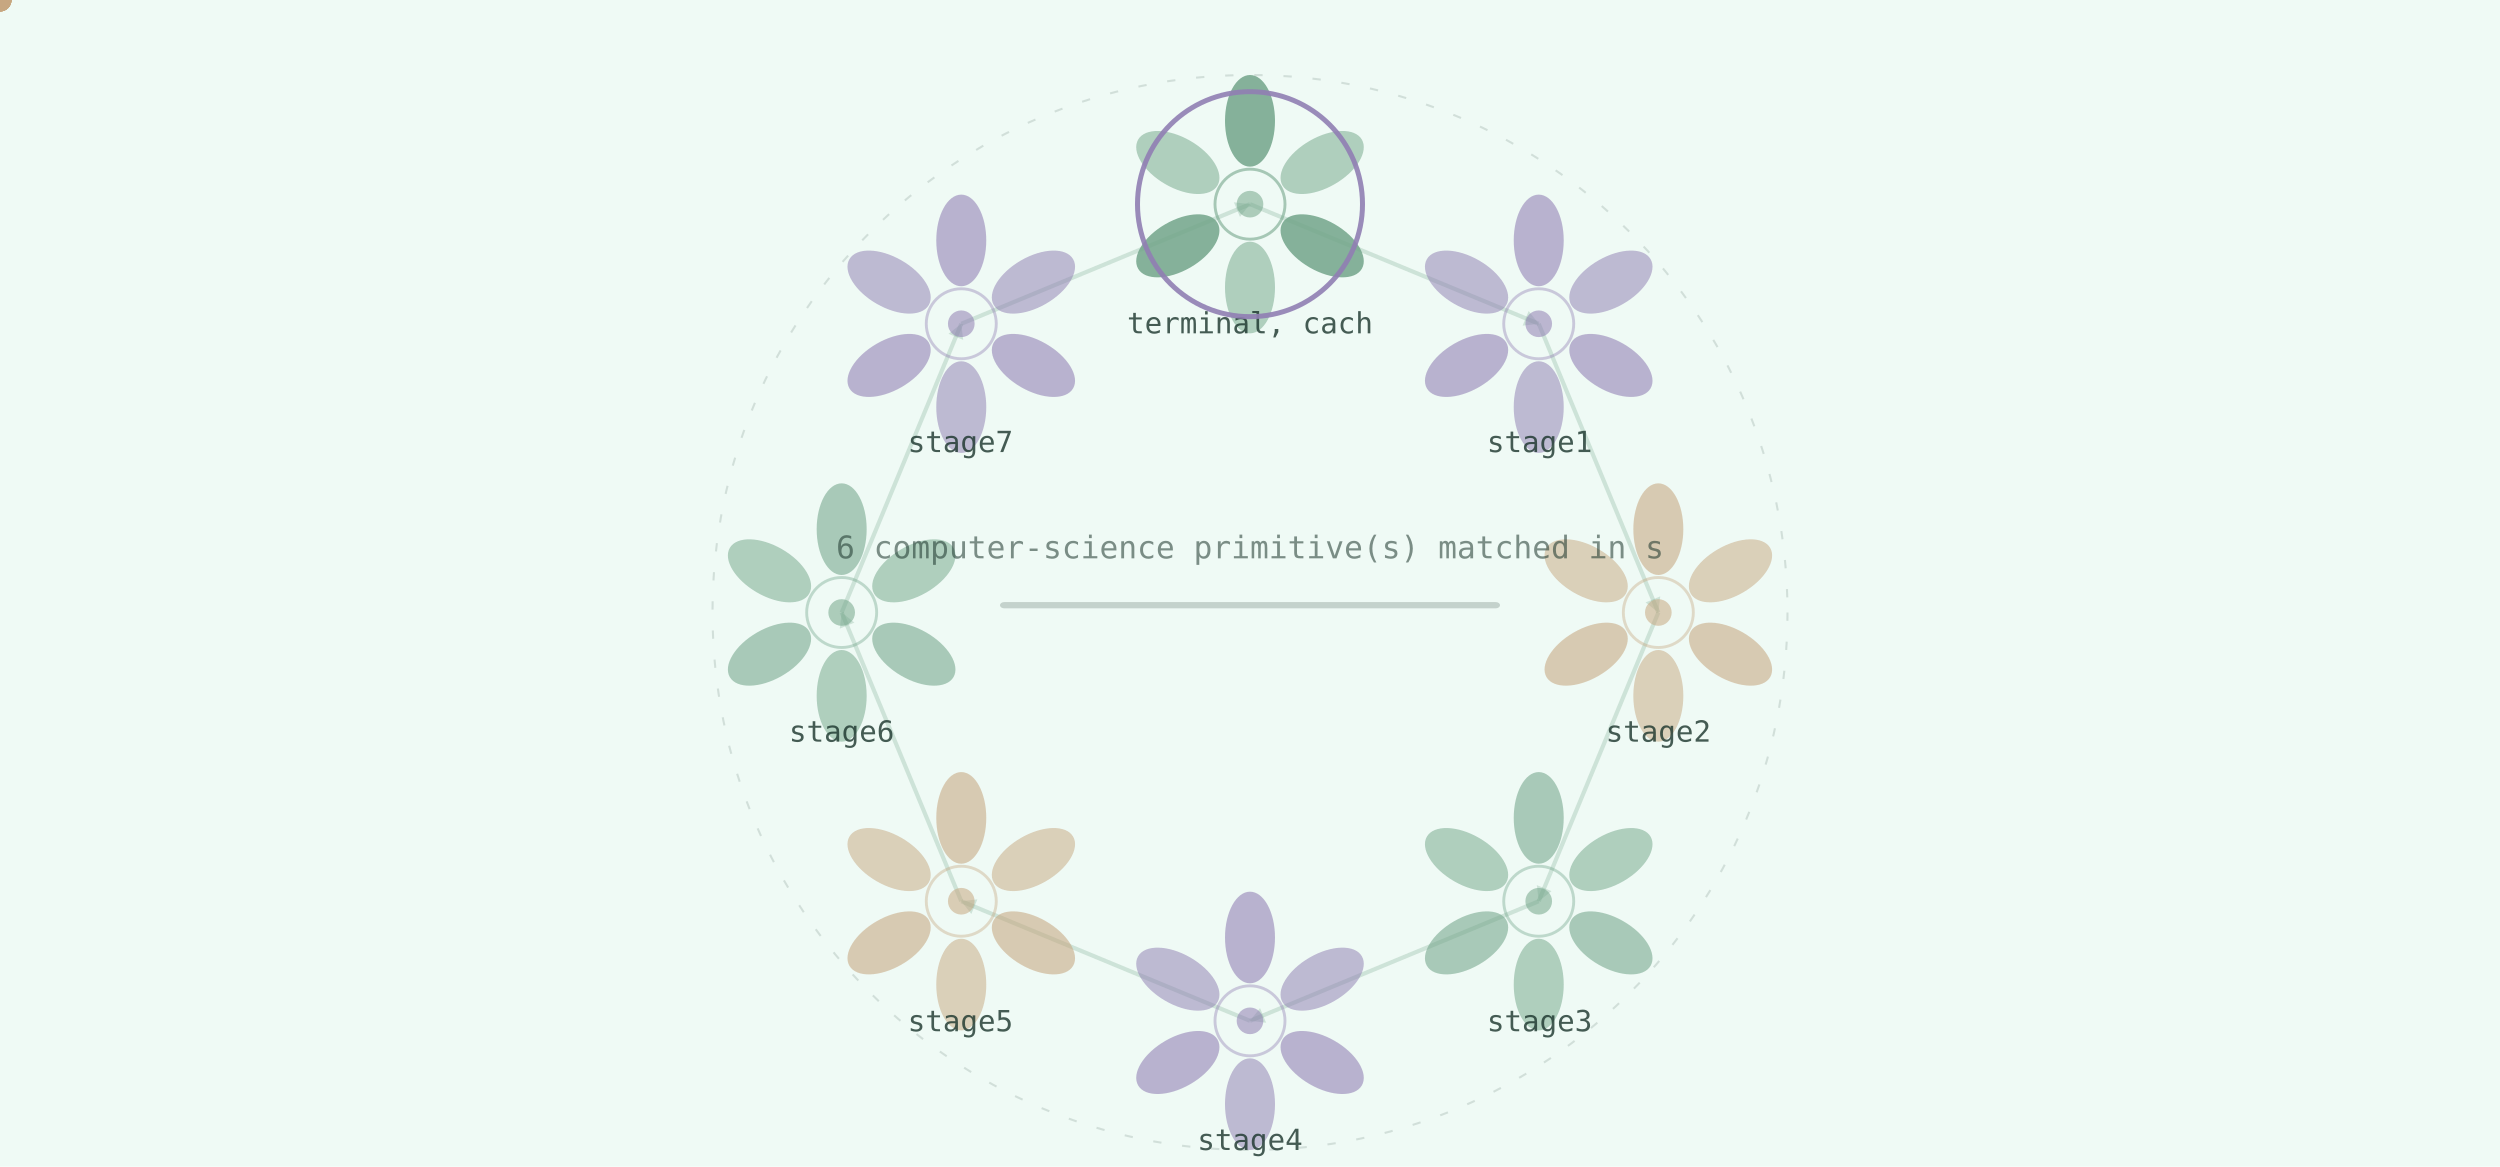
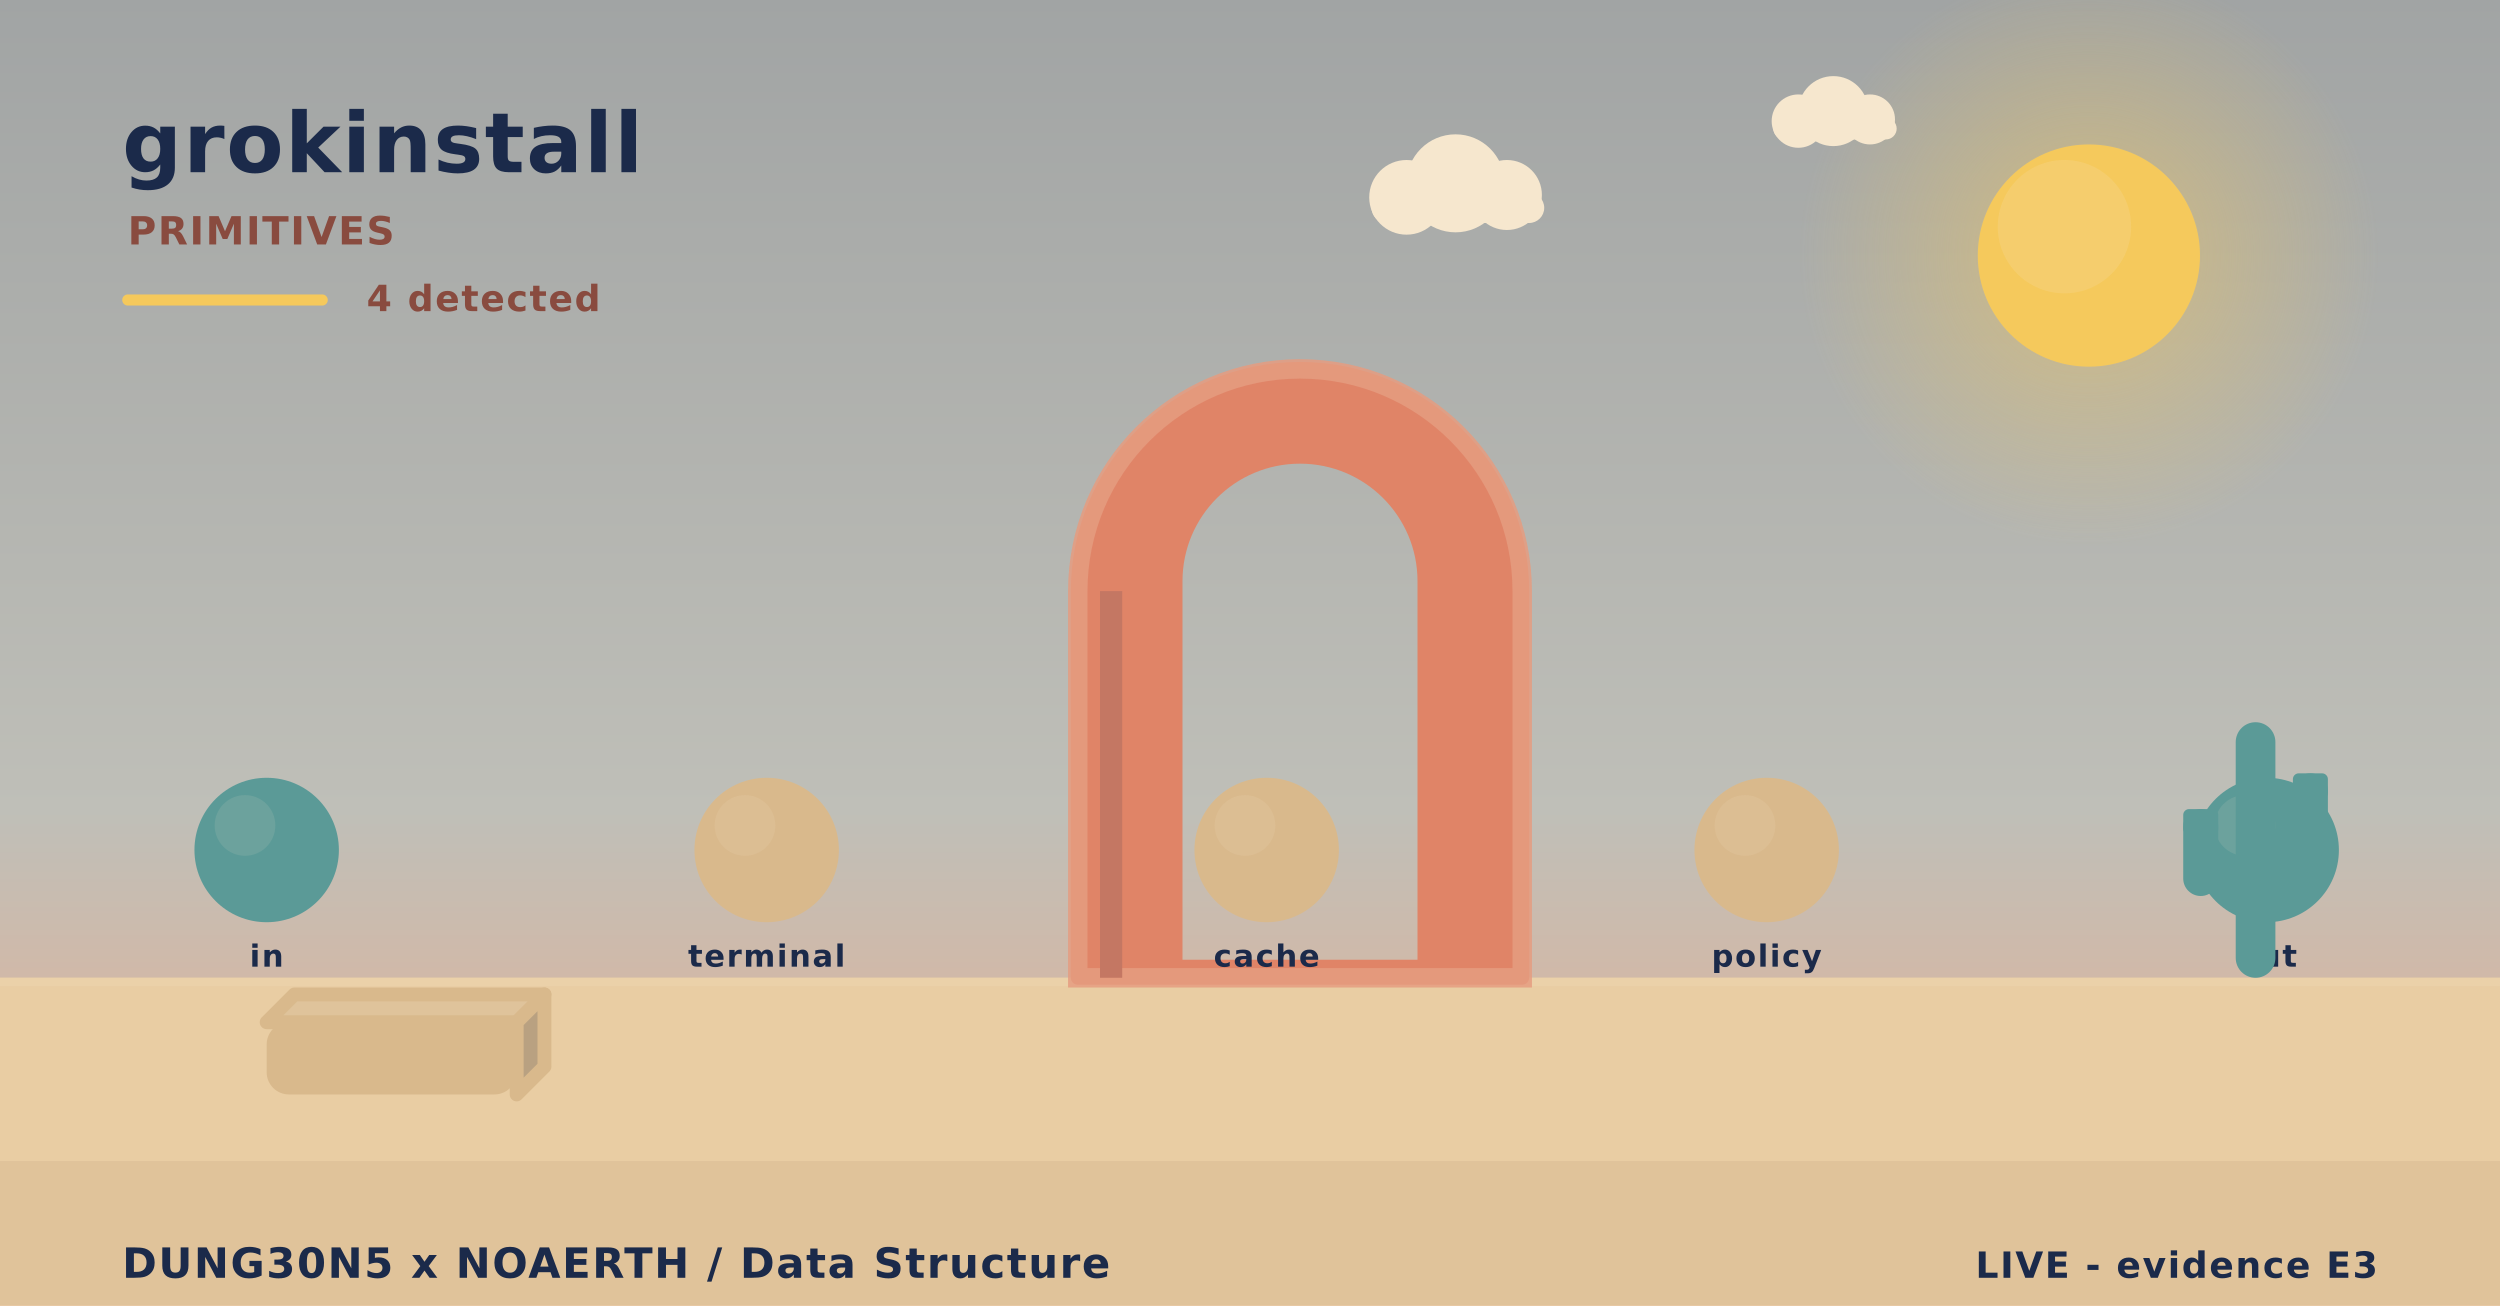
- <svg xmlns="http://www.w3.org/2000/svg" viewBox="0 0 1200 560" width="1200" height="560" role="img" aria-label="grokinstall state machine">
-   <rect width="1200" height="560" fill="#effaf5" />
-   <defs>
-     <linearGradient id="gs" x1="0" y1="0" x2="1" y2="1">
-       <stop offset="0%" stop-color="#74a68b" />
-       <stop offset="100%" stop-color="#907eb3" />
-     </linearGradient>
-   </defs>
-   <circle cx="600.00" cy="294.00" r="258.00" fill="none" stroke="rgba(26,52,43,0.140)" stroke-width="1.00" opacity="1.00" stroke-dasharray="4 10" />
-   <line x1="600.00" y1="98.00" x2="738.59" y2="155.41" stroke="rgba(116,166,139,0.500)" stroke-width="2.00" opacity="0.55" />
-   <polygon points="738.59,155.41 733.76,149.29 730.86,156.32" fill="rgba(116,166,139,0.500)" opacity="0.55" />
-   <g opacity="0.9">
-     <circle cx="0.00" cy="0.00" r="5.50" fill="#c7a781" opacity="1.00" />
-     <animateTransform attributeName="transform" type="translate" values="600.00,98.00 738.59,155.41" dur="6.1s" begin="0.0s" repeatCount="indefinite" />
-     <animateTransform attributeName="transform" type="translate" values="738.59,155.41 600.00,98.00" dur="6.1s" begin="3.05s" repeatCount="indefinite" />
+ <svg xmlns="http://www.w3.org/2000/svg" width="900" height="470" viewBox="0 0 900 470" role="img" aria-label="grokinstall - how it behaves">
+   <linearGradient id="skys" x1="0" y1="0" x2="0" y2="1">
+     <stop offset="0" stop-color="#a1a4a4" />
+     <stop offset="0.62" stop-color="#bfbfb8" />
+     <stop offset="1" stop-color="#f3ad8a" />
+   </linearGradient>
+   <rect width="900" height="470" fill="url(#skys)" />
+   <radialGradient id="suns">
+     <stop offset="0.35" stop-color="#f5c95c" stop-opacity="0.34" />
+     <stop offset="1" stop-color="#f5c95c" stop-opacity="0" />
+   </radialGradient>
+   <circle cx="752" cy="92" r="104" fill="url(#suns)" />
+   <circle cx="752" cy="92" r="40" fill="#f5c95c" />
+   <circle cx="743.2" cy="81.6" r="24" fill="#f5d27e" opacity="0.5" />
+   <g>
+     <circle cx="524" cy="66" r="17.64" fill="#f6e7ce" />
+     <circle cx="506.36" cy="71.04" r="13.44" fill="#f6e7ce" />
+     <circle cx="542.48" cy="70.2" r="12.6" fill="#f6e7ce" />
+     <rect x="493.76" y="69.36" width="62.16" height="10.92" rx="5.46" fill="#f6e7ce" />
+     <animateTransform attributeName="transform" type="translate" values="0 0;24 0;0 0" dur="36s" begin="0s" repeatCount="indefinite" />
  </g>
-   <line x1="738.59" y1="155.41" x2="796.00" y2="294.00" stroke="rgba(116,166,139,0.500)" stroke-width="2.00" opacity="0.55" />
-   <polygon points="796.00,294.00 796.91,286.26 789.89,289.17" fill="rgba(116,166,139,0.500)" opacity="0.55" />
-   <g opacity="0.9">
-     <circle cx="0.00" cy="0.00" r="5.50" fill="#c7a781" opacity="1.00" />
-     <animateTransform attributeName="transform" type="translate" values="738.59,155.41 796.00,294.00" dur="6.1s" begin="0.762s" repeatCount="indefinite" />
-     <animateTransform attributeName="transform" type="translate" values="796.00,294.00 738.59,155.41" dur="6.1s" begin="3.812s" repeatCount="indefinite" />
+   <g>
+     <circle cx="660" cy="40" r="12.6" fill="#f6e7ce" />
+     <circle cx="647.4" cy="43.6" r="9.6" fill="#f6e7ce" />
+     <circle cx="673.2" cy="43" r="9" fill="#f6e7ce" />
+     <rect x="638.4" y="42.4" width="44.4" height="7.8" rx="3.9" fill="#f6e7ce" />
+     <animateTransform attributeName="transform" type="translate" values="0 0;-18 0;0 0" dur="46s" begin="3s" repeatCount="indefinite" />
  </g>
-   <line x1="796.00" y1="294.00" x2="738.59" y2="432.59" stroke="rgba(116,166,139,0.500)" stroke-width="2.00" opacity="0.55" />
-   <polygon points="738.59,432.59 744.71,427.76 737.68,424.86" fill="rgba(116,166,139,0.500)" opacity="0.55" />
-   <g opacity="0.9">
-     <circle cx="0.00" cy="0.00" r="5.50" fill="#c7a781" opacity="1.00" />
-     <animateTransform attributeName="transform" type="translate" values="796.00,294.00 738.59,432.59" dur="6.1s" begin="1.525s" repeatCount="indefinite" />
-     <animateTransform attributeName="transform" type="translate" values="738.59,432.59 796.00,294.00" dur="6.1s" begin="4.575s" repeatCount="indefinite" />
+   <rect x="0" y="352" width="900" height="118" fill="#e9cda3" />
+   <rect x="0" y="352" width="900" height="3" fill="#ebd1a9" />
+   <text x="44" y="62" font-family="Verdana,DejaVu Sans,sans-serif" font-size="30" font-weight="700" letter-spacing="0.6" fill="#1b2a4a" text-anchor="start">grokinstall</text>
+   <text x="46" y="88" font-family="Verdana,DejaVu Sans,sans-serif" font-size="14" font-weight="700" letter-spacing="0.6" fill="#894b3f" text-anchor="start">PRIMITIVES</text>
+   <rect x="44" y="106" width="74" height="4" rx="2" fill="#f5c95c" />
+   <text x="132" y="112" font-family="Verdana,DejaVu Sans,sans-serif" font-size="13" font-weight="700" letter-spacing="0.6" fill="#894b3f" text-anchor="start">4 detected</text>
+   <path d="M388,352 L388,212.8 A80,80 0 0 1 548,212.8 L548,352 Z M423.2,348 L423.2,209.22 A44.8,44.8 0 0 1 512.8,209.22 L512.8,348 Z" fill="#e08467" fill-rule="evenodd" stroke="#e08467" stroke-width="5" stroke-linejoin="round" />
+   <path d="M388,352 L388,212.8 A80,80 0 0 1 548,212.8 L548,352 Z" fill="none" stroke="#e59c80" stroke-width="7" stroke-linecap="round" opacity="0.85" />
+   <rect x="396" y="212.8" width="8" height="139.2" fill="#c47763" />
+   <circle cx="96" cy="306" r="26" fill="#5b9a97" />
+   <circle cx="88.2" cy="297.16" r="10.92" fill="#7aa9a2" opacity="0.55" />
+   <text x="96" y="348" font-family="Verdana,DejaVu Sans,sans-serif" font-size="11" font-weight="700" letter-spacing="0.6" fill="#1b2a4a" text-anchor="middle">in</text>
+   <g>
+     <circle cx="276" cy="306" r="26" fill="#d9b98c" />
+     <circle cx="268.2" cy="297.16" r="10.92" fill="#dfc299" opacity="0.55" />
+     <animate attributeName="opacity" values="0.8;1;0.8" dur="4.6s" begin="0s" repeatCount="indefinite" />
  </g>
-   <line x1="738.59" y1="432.59" x2="600.00" y2="490.00" stroke="rgba(116,166,139,0.500)" stroke-width="2.00" opacity="0.55" />
-   <polygon points="600.00,490.00 607.74,490.91 604.83,483.89" fill="rgba(116,166,139,0.500)" opacity="0.55" />
-   <g opacity="0.9">
-     <circle cx="0.00" cy="0.00" r="5.50" fill="#c7a781" opacity="1.00" />
-     <animateTransform attributeName="transform" type="translate" values="738.59,432.59 600.00,490.00" dur="6.1s" begin="2.287s" repeatCount="indefinite" />
-     <animateTransform attributeName="transform" type="translate" values="600.00,490.00 738.59,432.59" dur="6.1s" begin="5.337s" repeatCount="indefinite" />
+   <text x="276" y="348" font-family="Verdana,DejaVu Sans,sans-serif" font-size="11" font-weight="700" letter-spacing="0.6" fill="#1b2a4a" text-anchor="middle">terminal</text>
+   <g>
+     <circle cx="456" cy="306" r="26" fill="#d9b98c" />
+     <circle cx="448.2" cy="297.16" r="10.92" fill="#dfc299" opacity="0.55" />
+     <animate attributeName="opacity" values="0.8;1;0.8" dur="5.2s" begin="0s" repeatCount="indefinite" />
  </g>
-   <line x1="600.00" y1="490.00" x2="461.41" y2="432.59" stroke="rgba(116,166,139,0.500)" stroke-width="2.00" opacity="0.55" />
-   <polygon points="461.41,432.59 466.24,438.71 469.14,431.68" fill="rgba(116,166,139,0.500)" opacity="0.55" />
-   <g opacity="0.9">
-     <circle cx="0.00" cy="0.00" r="5.50" fill="#c7a781" opacity="1.00" />
-     <animateTransform attributeName="transform" type="translate" values="600.00,490.00 461.41,432.59" dur="6.1s" begin="3.05s" repeatCount="indefinite" />
-     <animateTransform attributeName="transform" type="translate" values="461.41,432.59 600.00,490.00" dur="6.1s" begin="6.1s" repeatCount="indefinite" />
+   <text x="456" y="348" font-family="Verdana,DejaVu Sans,sans-serif" font-size="11" font-weight="700" letter-spacing="0.6" fill="#1b2a4a" text-anchor="middle">cache</text>
+   <g>
+     <circle cx="636" cy="306" r="26" fill="#d9b98c" />
+     <circle cx="628.2" cy="297.16" r="10.92" fill="#dfc299" opacity="0.55" />
+     <animate attributeName="opacity" values="0.8;1;0.8" dur="5.8s" begin="0s" repeatCount="indefinite" />
  </g>
-   <line x1="461.41" y1="432.59" x2="404.00" y2="294.00" stroke="rgba(116,166,139,0.500)" stroke-width="2.00" opacity="0.55" />
-   <polygon points="404.00,294.00 403.09,301.74 410.11,298.83" fill="rgba(116,166,139,0.500)" opacity="0.55" />
-   <g opacity="0.9">
-     <circle cx="0.00" cy="0.00" r="5.50" fill="#c7a781" opacity="1.00" />
-     <animateTransform attributeName="transform" type="translate" values="461.41,432.59 404.00,294.00" dur="6.1s" begin="3.812s" repeatCount="indefinite" />
-     <animateTransform attributeName="transform" type="translate" values="404.00,294.00 461.41,432.59" dur="6.1s" begin="6.862s" repeatCount="indefinite" />
-   </g>
-   <line x1="404.00" y1="294.00" x2="461.41" y2="155.41" stroke="rgba(116,166,139,0.500)" stroke-width="2.00" opacity="0.55" />
-   <polygon points="461.41,155.41 455.29,160.24 462.32,163.14" fill="rgba(116,166,139,0.500)" opacity="0.55" />
-   <g opacity="0.9">
-     <circle cx="0.00" cy="0.00" r="5.50" fill="#c7a781" opacity="1.00" />
-     <animateTransform attributeName="transform" type="translate" values="404.00,294.00 461.41,155.41" dur="6.1s" begin="4.575s" repeatCount="indefinite" />
-     <animateTransform attributeName="transform" type="translate" values="461.41,155.41 404.00,294.00" dur="6.1s" begin="7.625s" repeatCount="indefinite" />
-   </g>
-   <line x1="461.41" y1="155.41" x2="600.00" y2="98.00" stroke="rgba(116,166,139,0.500)" stroke-width="2.00" opacity="0.55" />
-   <polygon points="600.00,98.00 592.26,97.09 595.17,104.11" fill="rgba(116,166,139,0.500)" opacity="0.55" />
-   <g opacity="0.9">
-     <circle cx="0.00" cy="0.00" r="5.50" fill="#c7a781" opacity="1.00" />
-     <animateTransform attributeName="transform" type="translate" values="461.41,155.41 600.00,98.00" dur="6.1s" begin="5.337s" repeatCount="indefinite" />
-     <animateTransform attributeName="transform" type="translate" values="600.00,98.00 461.41,155.41" dur="6.1s" begin="8.387s" repeatCount="indefinite" />
-   </g>
-   <ellipse cx="600.00" cy="58.00" rx="12.00" ry="22.00" fill="rgba(116,166,139,0.900)" opacity="0.95" transform="rotate(0.0 600.00 58.00)" />
-   <ellipse cx="634.64" cy="78.00" rx="12.00" ry="22.00" fill="rgba(116,166,139,0.550)" opacity="0.95" transform="rotate(60.0 634.64 78.00)" />
-   <ellipse cx="634.64" cy="118.00" rx="12.00" ry="22.00" fill="rgba(116,166,139,0.900)" opacity="0.95" transform="rotate(120.0 634.64 118.00)" />
-   <ellipse cx="600.00" cy="138.00" rx="12.00" ry="22.00" fill="rgba(116,166,139,0.550)" opacity="0.95" transform="rotate(180.0 600.00 138.00)" />
-   <ellipse cx="565.36" cy="118.00" rx="12.00" ry="22.00" fill="rgba(116,166,139,0.900)" opacity="0.95" transform="rotate(240.0 565.36 118.00)" />
-   <ellipse cx="565.36" cy="78.00" rx="12.00" ry="22.00" fill="rgba(116,166,139,0.550)" opacity="0.95" transform="rotate(300.0 565.36 78.00)" />
-   <circle cx="600.00" cy="98.00" r="16.80" fill="none" stroke="rgba(116,166,139,0.900)" stroke-width="1.40" opacity="0.66" />
-   <circle cx="600.00" cy="98.00" r="6.40" fill="rgba(116,166,139,0.550)" opacity="1.00" />
-   <text x="600" y="160" font-family="ui-monospace,Menlo,monospace" font-size="14" fill="rgba(26,52,43,0.800)" text-anchor="middle">terminal, cach</text>
-   <g>
-     <circle cx="600.00" cy="98.00" r="54.00" fill="none" stroke="#907eb3" stroke-width="2.40" opacity="0.90" />
-     <animate attributeName="opacity" values="0.25;1.0;0.25" dur="12.2s" begin="0.0s" repeatCount="indefinite" />
-   </g>
-   <ellipse cx="738.59" cy="115.41" rx="12.00" ry="22.00" fill="rgba(144,126,179,0.600)" opacity="0.95" transform="rotate(0.0 738.59 115.41)" />
-   <ellipse cx="773.23" cy="135.41" rx="12.00" ry="22.00" fill="rgba(144,126,179,0.550)" opacity="0.95" transform="rotate(60.0 773.23 135.41)" />
-   <ellipse cx="773.23" cy="175.41" rx="12.00" ry="22.00" fill="rgba(144,126,179,0.600)" opacity="0.95" transform="rotate(120.0 773.23 175.41)" />
-   <ellipse cx="738.59" cy="195.41" rx="12.00" ry="22.00" fill="rgba(144,126,179,0.550)" opacity="0.95" transform="rotate(180.0 738.59 195.41)" />
-   <ellipse cx="703.95" cy="175.41" rx="12.00" ry="22.00" fill="rgba(144,126,179,0.600)" opacity="0.95" transform="rotate(240.0 703.95 175.41)" />
-   <ellipse cx="703.95" cy="135.41" rx="12.00" ry="22.00" fill="rgba(144,126,179,0.550)" opacity="0.95" transform="rotate(300.0 703.95 135.41)" />
-   <circle cx="738.59" cy="155.41" r="16.80" fill="none" stroke="rgba(144,126,179,0.600)" stroke-width="1.40" opacity="0.66" />
-   <circle cx="738.59" cy="155.41" r="6.40" fill="rgba(144,126,179,0.550)" opacity="1.00" />
-   <text x="739" y="217" font-family="ui-monospace,Menlo,monospace" font-size="14" fill="rgba(26,52,43,0.800)" text-anchor="middle">stage1</text>
-   <ellipse cx="796.00" cy="254.00" rx="12.00" ry="22.00" fill="rgba(199,167,129,0.600)" opacity="0.95" transform="rotate(0.0 796.00 254.00)" />
-   <ellipse cx="830.64" cy="274.00" rx="12.00" ry="22.00" fill="rgba(199,167,129,0.550)" opacity="0.95" transform="rotate(60.0 830.64 274.00)" />
-   <ellipse cx="830.64" cy="314.00" rx="12.00" ry="22.00" fill="rgba(199,167,129,0.600)" opacity="0.95" transform="rotate(120.0 830.64 314.00)" />
-   <ellipse cx="796.00" cy="334.00" rx="12.00" ry="22.00" fill="rgba(199,167,129,0.550)" opacity="0.95" transform="rotate(180.0 796.00 334.00)" />
-   <ellipse cx="761.36" cy="314.00" rx="12.00" ry="22.00" fill="rgba(199,167,129,0.600)" opacity="0.95" transform="rotate(240.0 761.36 314.00)" />
-   <ellipse cx="761.36" cy="274.00" rx="12.00" ry="22.00" fill="rgba(199,167,129,0.550)" opacity="0.95" transform="rotate(300.0 761.36 274.00)" />
-   <circle cx="796.00" cy="294.00" r="16.80" fill="none" stroke="rgba(199,167,129,0.600)" stroke-width="1.40" opacity="0.66" />
-   <circle cx="796.00" cy="294.00" r="6.40" fill="rgba(199,167,129,0.550)" opacity="1.00" />
-   <text x="796" y="356" font-family="ui-monospace,Menlo,monospace" font-size="14" fill="rgba(26,52,43,0.800)" text-anchor="middle">stage2</text>
-   <ellipse cx="738.59" cy="392.59" rx="12.00" ry="22.00" fill="rgba(116,166,139,0.600)" opacity="0.95" transform="rotate(0.0 738.59 392.59)" />
-   <ellipse cx="773.23" cy="412.59" rx="12.00" ry="22.00" fill="rgba(116,166,139,0.550)" opacity="0.95" transform="rotate(60.0 773.23 412.59)" />
-   <ellipse cx="773.23" cy="452.59" rx="12.00" ry="22.00" fill="rgba(116,166,139,0.600)" opacity="0.95" transform="rotate(120.0 773.23 452.59)" />
-   <ellipse cx="738.59" cy="472.59" rx="12.00" ry="22.00" fill="rgba(116,166,139,0.550)" opacity="0.95" transform="rotate(180.0 738.59 472.59)" />
-   <ellipse cx="703.95" cy="452.59" rx="12.00" ry="22.00" fill="rgba(116,166,139,0.600)" opacity="0.95" transform="rotate(240.0 703.95 452.59)" />
-   <ellipse cx="703.95" cy="412.59" rx="12.00" ry="22.00" fill="rgba(116,166,139,0.550)" opacity="0.95" transform="rotate(300.0 703.95 412.59)" />
-   <circle cx="738.59" cy="432.59" r="16.80" fill="none" stroke="rgba(116,166,139,0.600)" stroke-width="1.40" opacity="0.66" />
-   <circle cx="738.59" cy="432.59" r="6.40" fill="rgba(116,166,139,0.550)" opacity="1.00" />
-   <text x="739" y="495" font-family="ui-monospace,Menlo,monospace" font-size="14" fill="rgba(26,52,43,0.800)" text-anchor="middle">stage3</text>
-   <ellipse cx="600.00" cy="450.00" rx="12.00" ry="22.00" fill="rgba(144,126,179,0.600)" opacity="0.95" transform="rotate(0.0 600.00 450.00)" />
-   <ellipse cx="634.64" cy="470.00" rx="12.00" ry="22.00" fill="rgba(144,126,179,0.550)" opacity="0.95" transform="rotate(60.0 634.64 470.00)" />
-   <ellipse cx="634.64" cy="510.00" rx="12.00" ry="22.00" fill="rgba(144,126,179,0.600)" opacity="0.95" transform="rotate(120.0 634.64 510.00)" />
-   <ellipse cx="600.00" cy="530.00" rx="12.00" ry="22.00" fill="rgba(144,126,179,0.550)" opacity="0.95" transform="rotate(180.0 600.00 530.00)" />
-   <ellipse cx="565.36" cy="510.00" rx="12.00" ry="22.00" fill="rgba(144,126,179,0.600)" opacity="0.95" transform="rotate(240.0 565.36 510.00)" />
-   <ellipse cx="565.36" cy="470.00" rx="12.00" ry="22.00" fill="rgba(144,126,179,0.550)" opacity="0.95" transform="rotate(300.0 565.36 470.00)" />
-   <circle cx="600.00" cy="490.00" r="16.80" fill="none" stroke="rgba(144,126,179,0.600)" stroke-width="1.40" opacity="0.66" />
-   <circle cx="600.00" cy="490.00" r="6.40" fill="rgba(144,126,179,0.550)" opacity="1.00" />
-   <text x="600" y="552" font-family="ui-monospace,Menlo,monospace" font-size="14" fill="rgba(26,52,43,0.800)" text-anchor="middle">stage4</text>
-   <ellipse cx="461.41" cy="392.59" rx="12.00" ry="22.00" fill="rgba(199,167,129,0.600)" opacity="0.95" transform="rotate(0.0 461.41 392.59)" />
-   <ellipse cx="496.05" cy="412.59" rx="12.00" ry="22.00" fill="rgba(199,167,129,0.550)" opacity="0.95" transform="rotate(60.0 496.05 412.59)" />
-   <ellipse cx="496.05" cy="452.59" rx="12.00" ry="22.00" fill="rgba(199,167,129,0.600)" opacity="0.95" transform="rotate(120.0 496.05 452.59)" />
-   <ellipse cx="461.41" cy="472.59" rx="12.00" ry="22.00" fill="rgba(199,167,129,0.550)" opacity="0.95" transform="rotate(180.0 461.41 472.59)" />
-   <ellipse cx="426.77" cy="452.59" rx="12.00" ry="22.00" fill="rgba(199,167,129,0.600)" opacity="0.95" transform="rotate(240.0 426.77 452.59)" />
-   <ellipse cx="426.77" cy="412.59" rx="12.00" ry="22.00" fill="rgba(199,167,129,0.550)" opacity="0.95" transform="rotate(300.0 426.77 412.59)" />
-   <circle cx="461.41" cy="432.59" r="16.80" fill="none" stroke="rgba(199,167,129,0.600)" stroke-width="1.40" opacity="0.66" />
-   <circle cx="461.41" cy="432.59" r="6.40" fill="rgba(199,167,129,0.550)" opacity="1.00" />
-   <text x="461" y="495" font-family="ui-monospace,Menlo,monospace" font-size="14" fill="rgba(26,52,43,0.800)" text-anchor="middle">stage5</text>
-   <ellipse cx="404.00" cy="254.00" rx="12.00" ry="22.00" fill="rgba(116,166,139,0.600)" opacity="0.95" transform="rotate(0.0 404.00 254.00)" />
-   <ellipse cx="438.64" cy="274.00" rx="12.00" ry="22.00" fill="rgba(116,166,139,0.550)" opacity="0.95" transform="rotate(60.0 438.64 274.00)" />
-   <ellipse cx="438.64" cy="314.00" rx="12.00" ry="22.00" fill="rgba(116,166,139,0.600)" opacity="0.95" transform="rotate(120.0 438.64 314.00)" />
-   <ellipse cx="404.00" cy="334.00" rx="12.00" ry="22.00" fill="rgba(116,166,139,0.550)" opacity="0.95" transform="rotate(180.0 404.00 334.00)" />
-   <ellipse cx="369.36" cy="314.00" rx="12.00" ry="22.00" fill="rgba(116,166,139,0.600)" opacity="0.95" transform="rotate(240.0 369.36 314.00)" />
-   <ellipse cx="369.36" cy="274.00" rx="12.00" ry="22.00" fill="rgba(116,166,139,0.550)" opacity="0.95" transform="rotate(300.0 369.36 274.00)" />
-   <circle cx="404.00" cy="294.00" r="16.80" fill="none" stroke="rgba(116,166,139,0.600)" stroke-width="1.40" opacity="0.66" />
-   <circle cx="404.00" cy="294.00" r="6.40" fill="rgba(116,166,139,0.550)" opacity="1.00" />
-   <text x="404" y="356" font-family="ui-monospace,Menlo,monospace" font-size="14" fill="rgba(26,52,43,0.800)" text-anchor="middle">stage6</text>
-   <ellipse cx="461.41" cy="115.41" rx="12.00" ry="22.00" fill="rgba(144,126,179,0.600)" opacity="0.95" transform="rotate(0.0 461.41 115.41)" />
-   <ellipse cx="496.05" cy="135.41" rx="12.00" ry="22.00" fill="rgba(144,126,179,0.550)" opacity="0.95" transform="rotate(60.0 496.05 135.41)" />
-   <ellipse cx="496.05" cy="175.41" rx="12.00" ry="22.00" fill="rgba(144,126,179,0.600)" opacity="0.95" transform="rotate(120.0 496.05 175.41)" />
-   <ellipse cx="461.41" cy="195.41" rx="12.00" ry="22.00" fill="rgba(144,126,179,0.550)" opacity="0.95" transform="rotate(180.0 461.41 195.41)" />
-   <ellipse cx="426.77" cy="175.41" rx="12.00" ry="22.00" fill="rgba(144,126,179,0.600)" opacity="0.95" transform="rotate(240.0 426.77 175.41)" />
-   <ellipse cx="426.77" cy="135.41" rx="12.00" ry="22.00" fill="rgba(144,126,179,0.550)" opacity="0.95" transform="rotate(300.0 426.77 135.41)" />
-   <circle cx="461.41" cy="155.41" r="16.80" fill="none" stroke="rgba(144,126,179,0.600)" stroke-width="1.40" opacity="0.66" />
-   <circle cx="461.41" cy="155.41" r="6.40" fill="rgba(144,126,179,0.550)" opacity="1.00" />
-   <text x="461" y="217" font-family="ui-monospace,Menlo,monospace" font-size="14" fill="rgba(26,52,43,0.800)" text-anchor="middle">stage7</text>
-   <rect x="480.00" y="289.00" width="240.00" height="3.00" rx="2.00" fill="rgba(26,52,43,0.200)" opacity="1.00" />
-   <text x="600" y="268" font-family="ui-monospace,Menlo,monospace" font-size="15" fill="rgba(26,52,43,0.550)" text-anchor="middle">6 computer-science primitive(s) matched in s</text>
+   <text x="636" y="348" font-family="Verdana,DejaVu Sans,sans-serif" font-size="11" font-weight="700" letter-spacing="0.6" fill="#1b2a4a" text-anchor="middle">policy</text>
+   <circle cx="816" cy="306" r="26" fill="#5b9a97" />
+   <circle cx="808.2" cy="297.16" r="10.92" fill="#7aa9a2" opacity="0.55" />
+   <text x="816" y="348" font-family="Verdana,DejaVu Sans,sans-serif" font-size="11" font-weight="700" letter-spacing="0.6" fill="#1b2a4a" text-anchor="middle">out</text>
+   <path d="M96,368 L186,368 L196,358 L106,358 Z" fill="#dfc39b" stroke="#d9b98c" stroke-width="5" stroke-linejoin="round" />
+   <path d="M186,368 L196,358 L196,384 L186,394 Z" fill="#b9a181" stroke="#d9b98c" stroke-width="5" stroke-linejoin="round" />
+   <rect x="96" y="368" width="90" height="26" rx="8" fill="#d9b98c" />
+   <rect x="804.86" y="260" width="14.28" height="92" rx="7.14" fill="#5b9a97" />
+   <rect x="785.96" y="291.28" width="12.6" height="31.28" rx="6.3" fill="#5b9a97" />
+   <rect x="785.96" y="291.28" width="12.6" height="9.2" rx="2.1" fill="#5b9a97" />
+   <rect x="825.44" y="278.4" width="12.6" height="31.28" rx="6.3" fill="#5b9a97" />
+   <rect x="825.44" y="278.4" width="12.6" height="9.2" rx="2.1" fill="#5b9a97" />
+   <rect x="0" y="418" width="900" height="52" rx="0" fill="#dfc299" opacity="0.94" />
+   <text x="44" y="460" font-family="Verdana,DejaVu Sans,sans-serif" font-size="15" font-weight="700" letter-spacing="0.6" fill="#1b2a4a" text-anchor="start">DUNG30N5 x NOAERTH  /  Data Structure</text>
+   <text x="856" y="460" font-family="Verdana,DejaVu Sans,sans-serif" font-size="13" font-weight="700" letter-spacing="0.6" fill="#1b2a4a" text-anchor="end">LIVE  -  evidence E3</text>
</svg>
